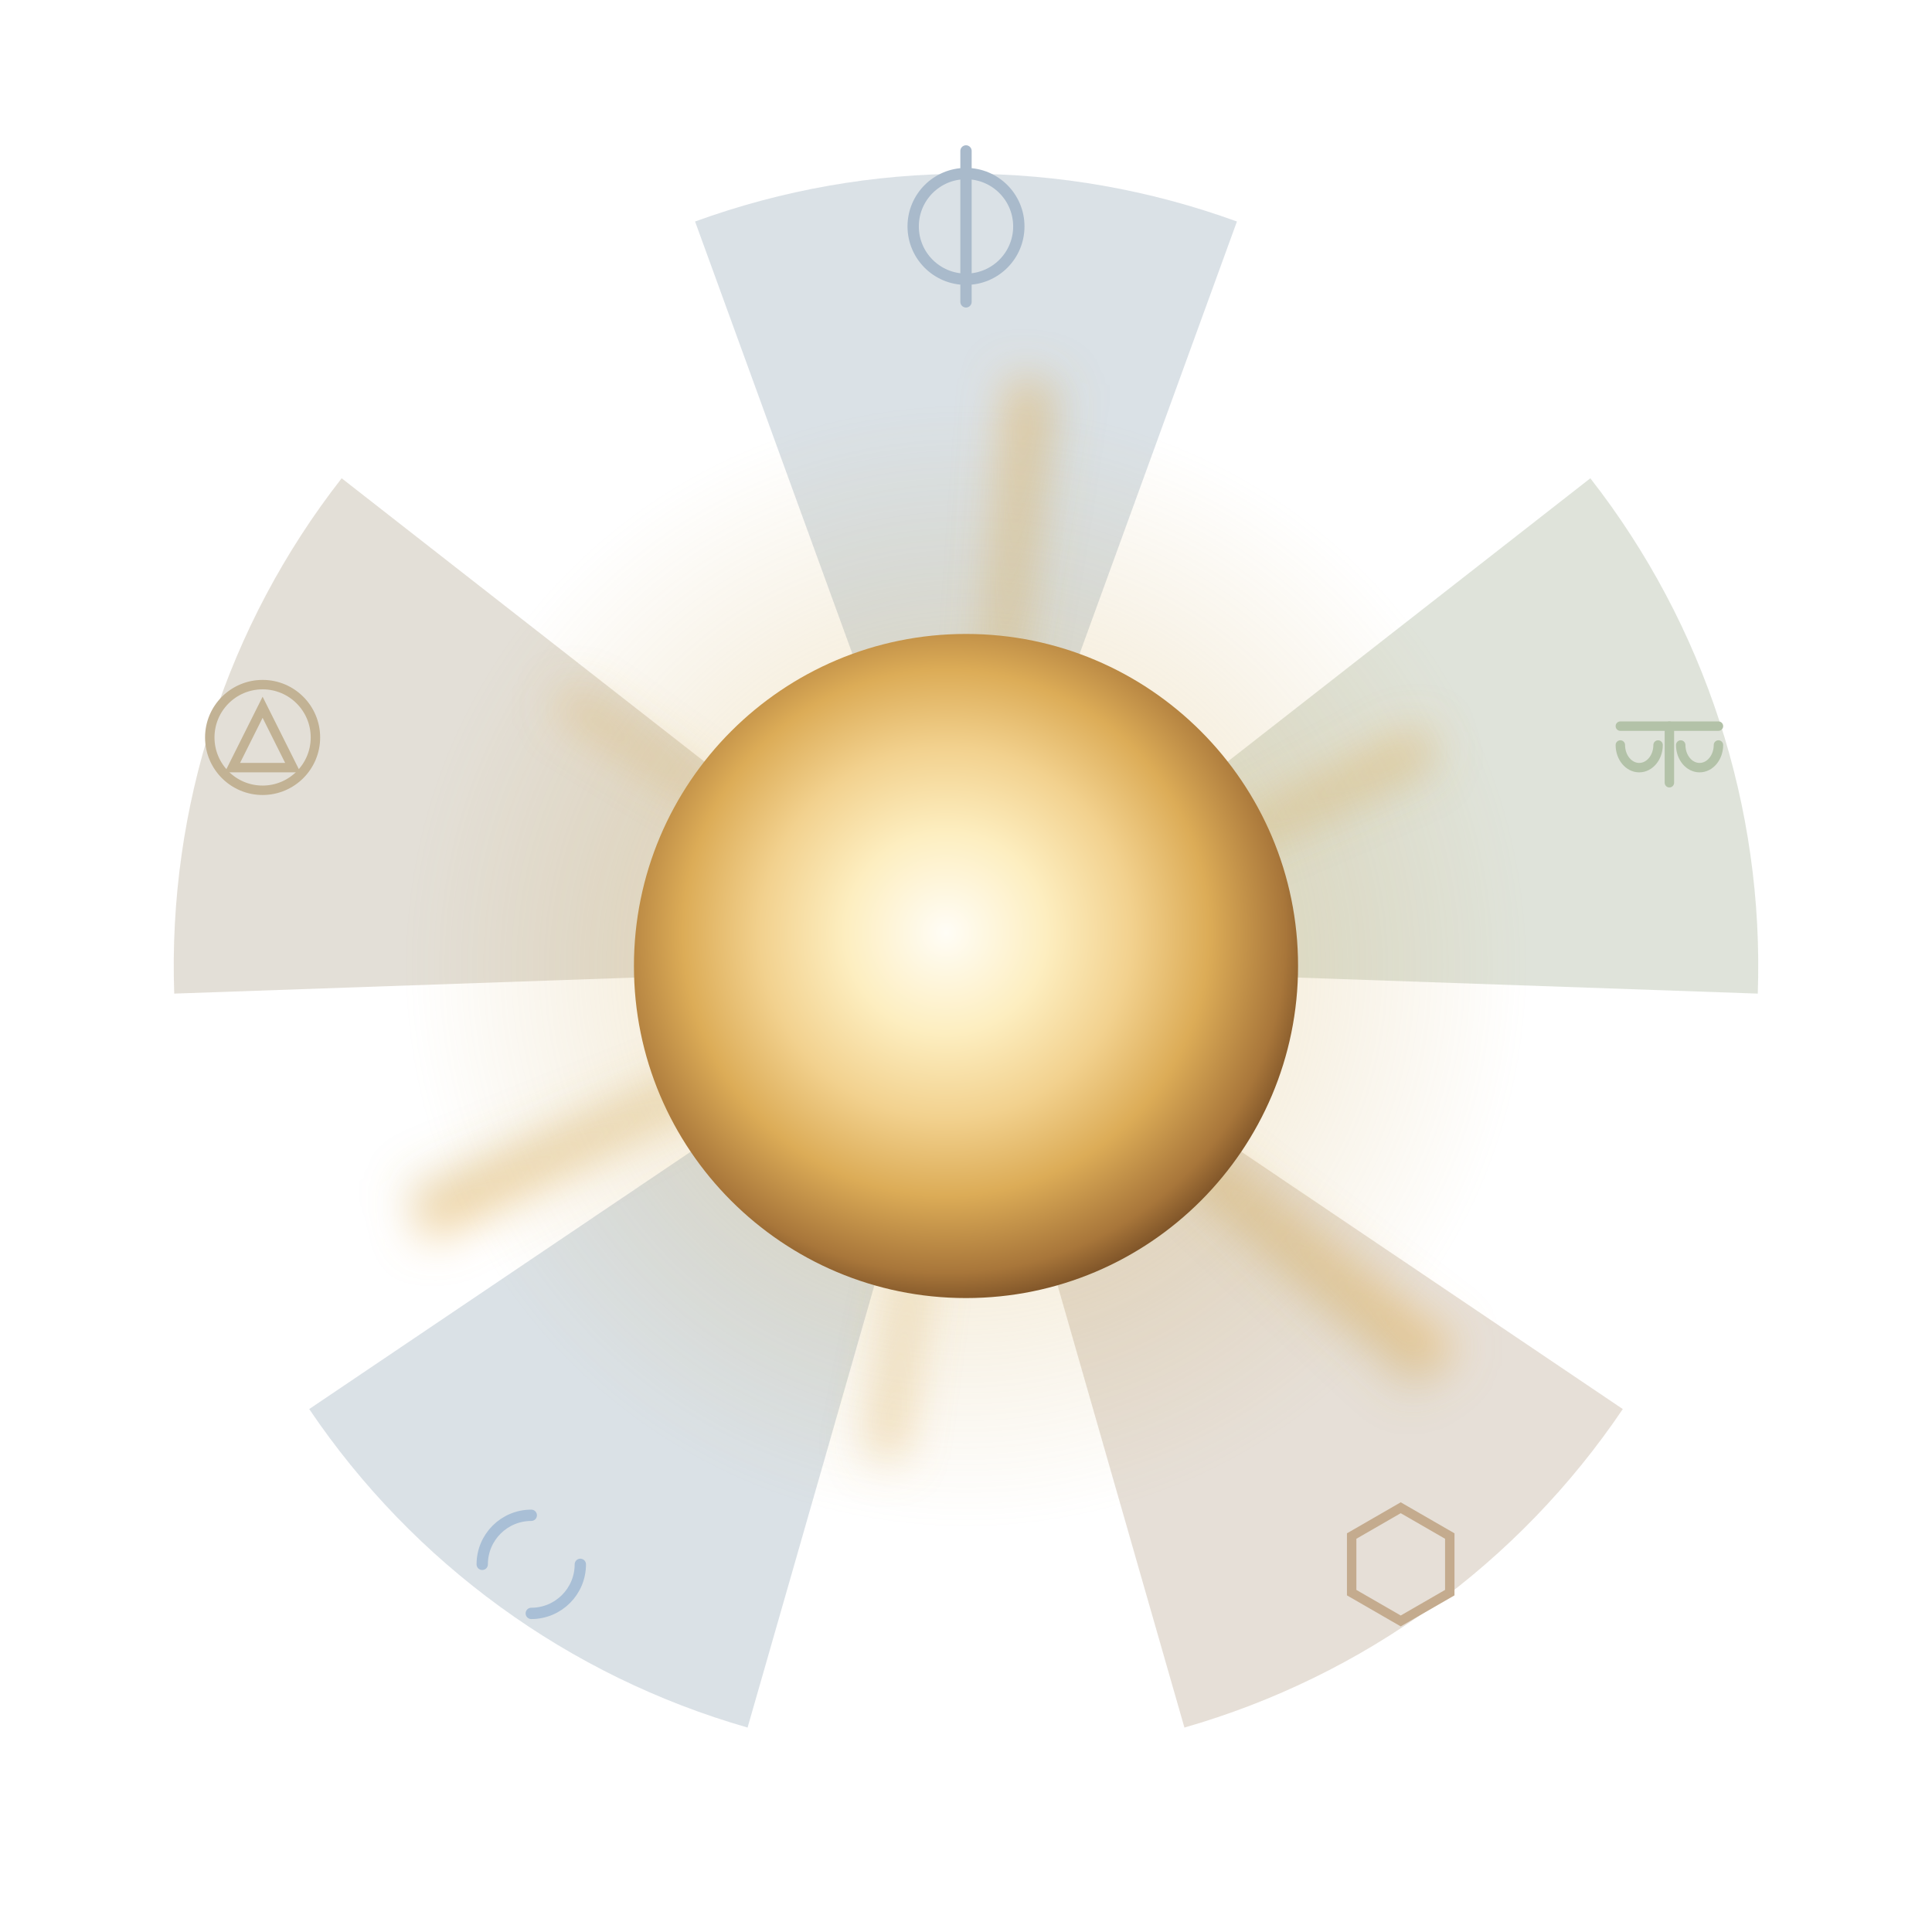
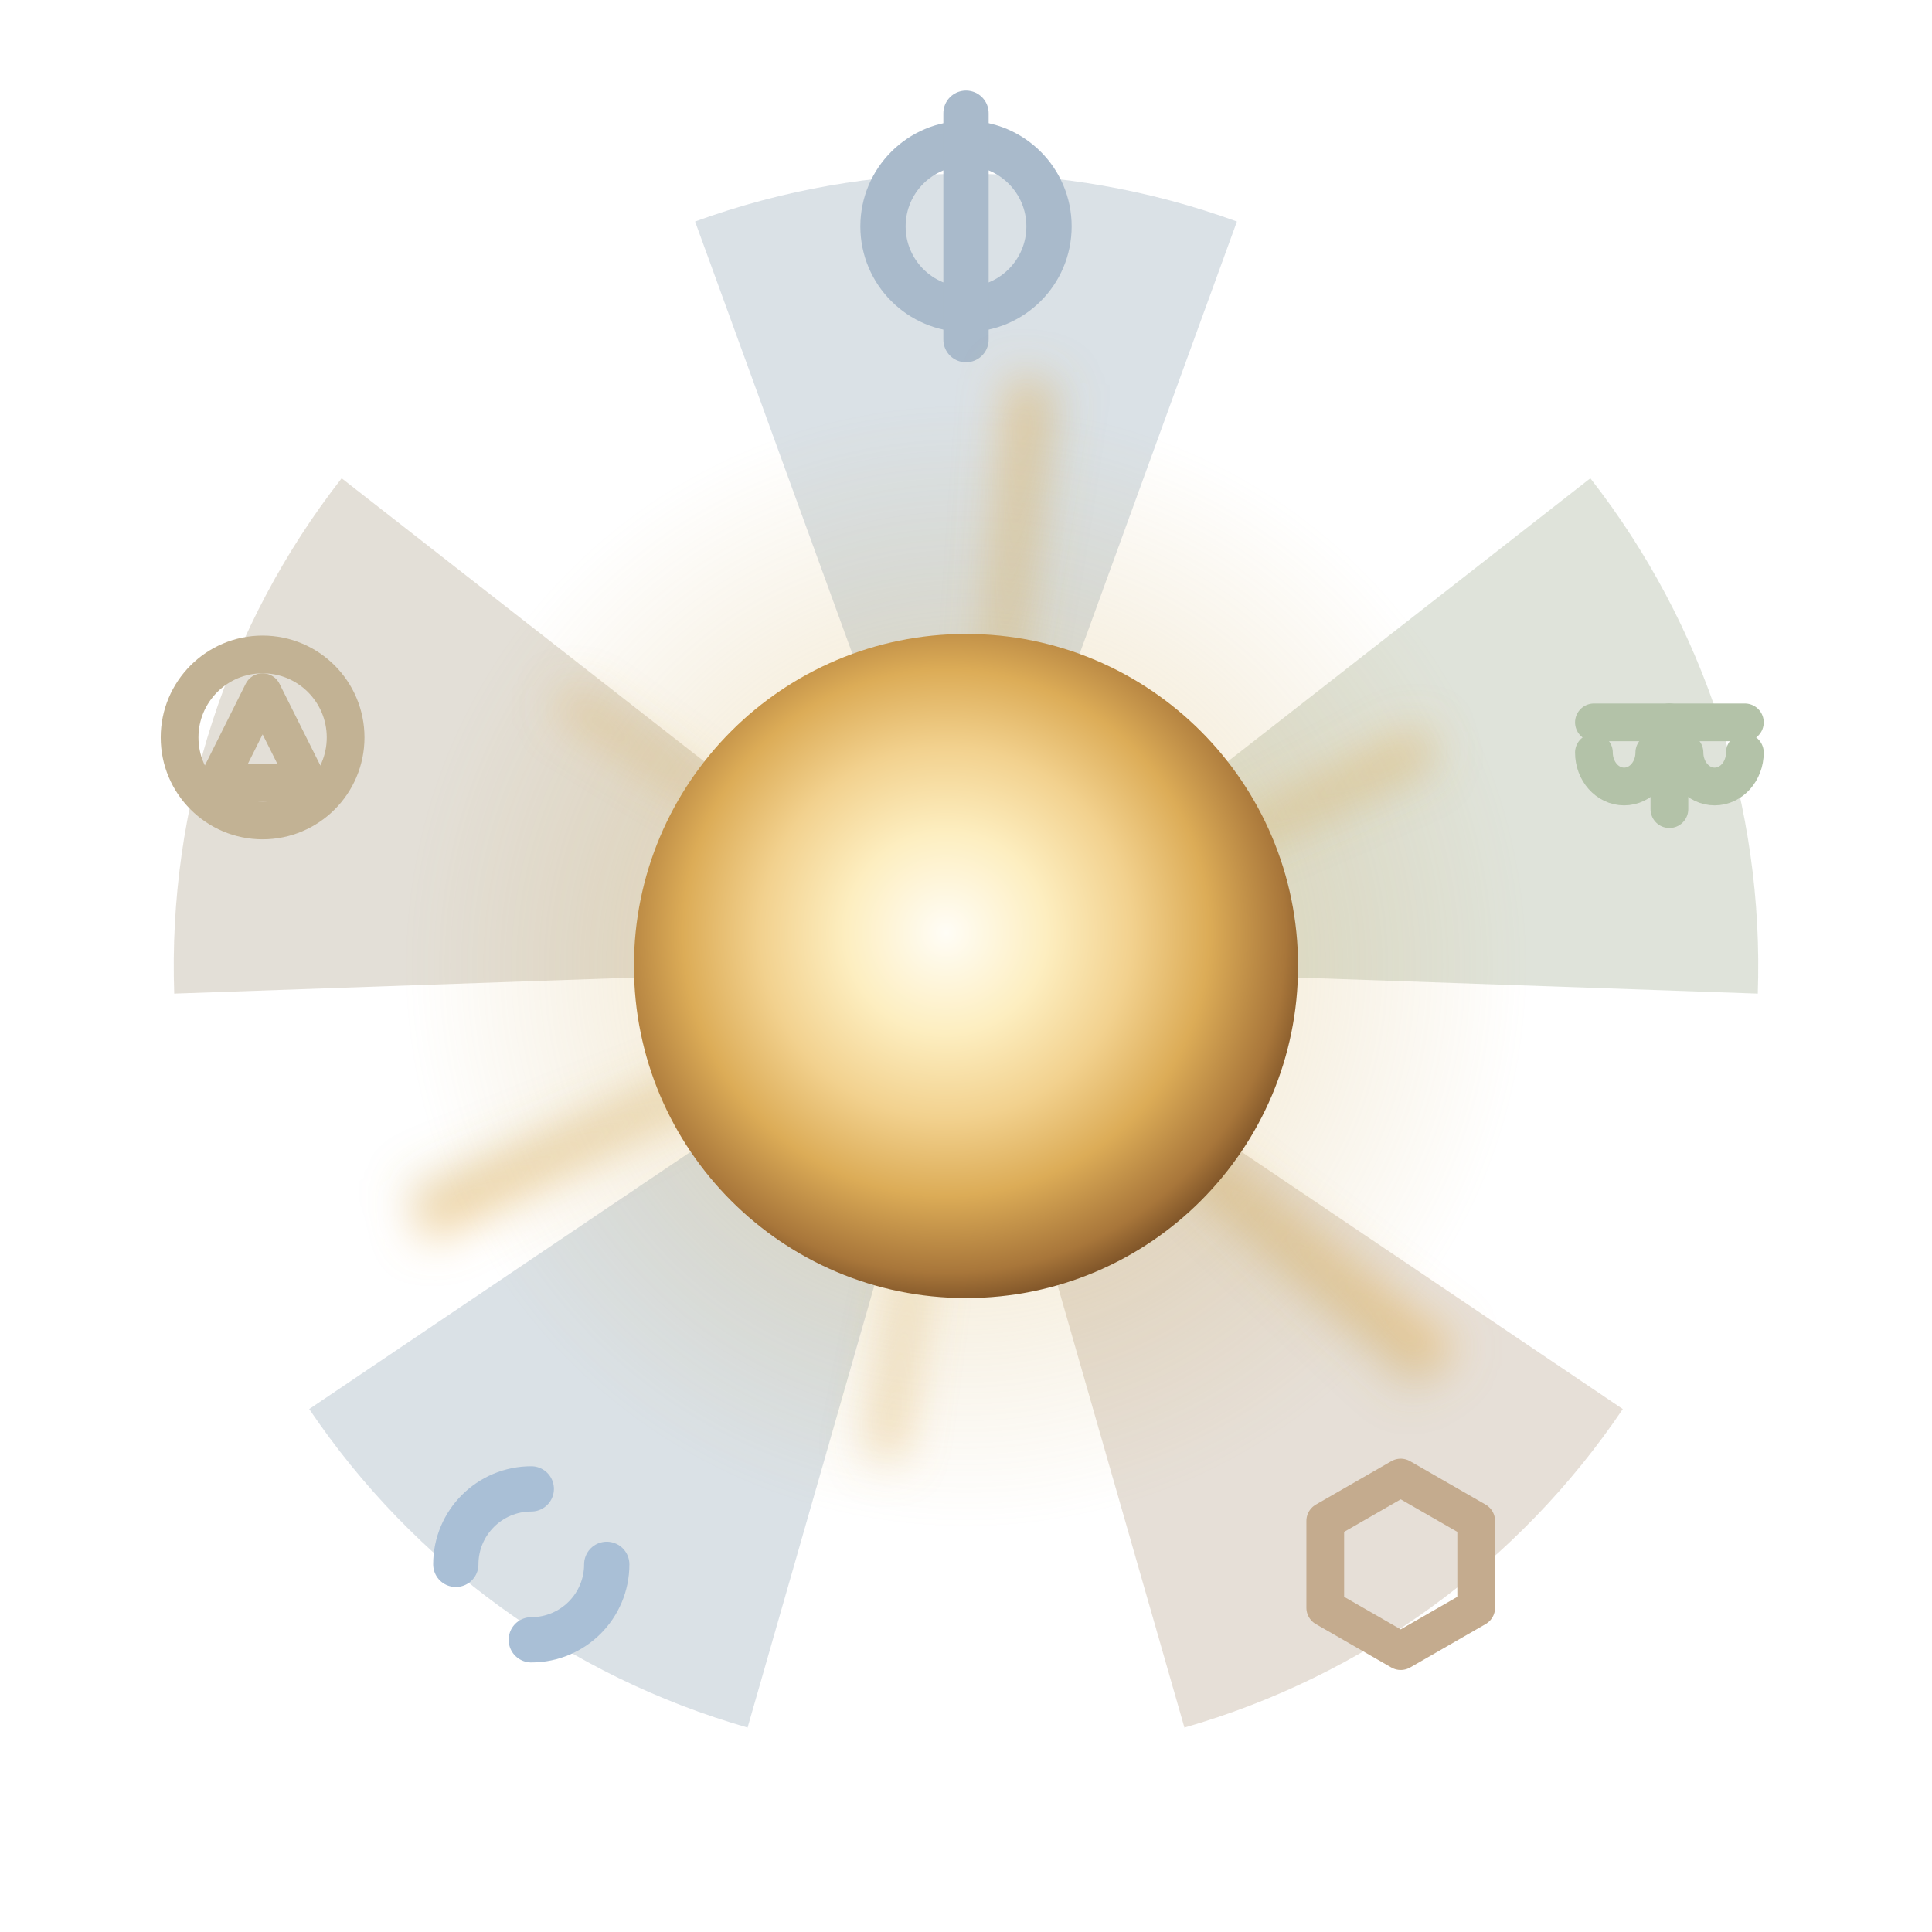
<svg xmlns="http://www.w3.org/2000/svg" viewBox="0 0 512 512" width="512" height="512">
  <defs>
    <radialGradient id="glow" cx="50%" cy="50%" r="50%">
      <stop offset="0%" stop-color="#fdf6e3" stop-opacity="0.55" />
      <stop offset="35%" stop-color="#e9c97f" stop-opacity="0.30" />
      <stop offset="70%" stop-color="#c9a24d" stop-opacity="0.12" />
      <stop offset="100%" stop-color="#c9a24d" stop-opacity="0" />
    </radialGradient>
    <radialGradient id="orb" cx="47%" cy="45%" r="58%">
      <stop offset="0%" stop-color="#fffdf6" />
      <stop offset="26%" stop-color="#fdeec0" />
      <stop offset="48%" stop-color="#f2d18e" />
      <stop offset="68%" stop-color="#dcac57" />
      <stop offset="88%" stop-color="#a8763a" />
      <stop offset="100%" stop-color="#6b4420" />
    </radialGradient>
    <linearGradient id="flare" x1="0%" y1="0%" x2="100%" y2="0%">
      <stop offset="0%" stop-color="#f9c97f" stop-opacity="0.95" />
      <stop offset="55%" stop-color="#c9a24d" stop-opacity="0.45" />
      <stop offset="100%" stop-color="#c9a24d" stop-opacity="0" />
    </linearGradient>
    <filter id="soften" x="-50%" y="-50%" width="200%" height="200%">
      <feGaussianBlur stdDeviation="6" />
    </filter>
  </defs>
  <g id="council-ring" stroke-width="0" opacity="0.9">
    <path class="seat seat-1" fill="#7a8fa6" fill-opacity="0.30" d="M 256 256 L 184.2 58.7 A 210 210 0 0 1 327.8 58.7 Z" />
    <path class="seat seat-2" fill="#8a9a7a" fill-opacity="0.30" d="M 256 256 L 184.2 58.7 A 210 210 0 0 1 327.8 58.7 Z" transform="rotate(72 256 256)" />
    <path class="seat seat-3" fill="#a68a6b" fill-opacity="0.30" d="M 256 256 L 184.2 58.7 A 210 210 0 0 1 327.8 58.7 Z" transform="rotate(144 256 256)" />
    <path class="seat seat-4" fill="#7a90a6" fill-opacity="0.30" d="M 256 256 L 184.2 58.7 A 210 210 0 0 1 327.8 58.7 Z" transform="rotate(216 256 256)" />
    <path class="seat seat-5" fill="#9a8a6b" fill-opacity="0.30" d="M 256 256 L 184.2 58.7 A 210 210 0 0 1 327.8 58.7 Z" transform="rotate(288 256 256)" />
  </g>
-   <g id="council-sigils" stroke-linecap="round">
+   <g id="council-sigils" stroke-linecap="round" stroke-linejoin="round">
    <g transform="translate(256 60)">
-       <circle r="14" fill="none" stroke="#a9bacb" stroke-width="3" />
-       <line x1="0" y1="-20" x2="0" y2="20" stroke="#a9bacb" stroke-width="3" />
+       <circle r="22" fill="none" stroke="#a9bacb" stroke-width="12" />
+       <line x1="0" y1="-30" x2="0" y2="30" stroke="#a9bacb" stroke-width="12" />
    </g>
-     <g transform="rotate(72 256 256) translate(256 60) rotate(-72)" fill="none" stroke="#b3c2a8" stroke-width="2.5">
-       <line x1="-13" y1="-3" x2="13" y2="-3" />
-       <line x1="0" y1="-3" x2="0" y2="12" />
-       <path d="M -13 -3 A 5 6 0 0 0 -3 -3" transform="translate(0 5)" />
-       <path d="M 3 -3 A 5 6 0 0 0 13 -3" transform="translate(0 5)" />
+     <g transform="rotate(72 256 256) translate(256 60) rotate(-72)" fill="none" stroke="#b3c2a8" stroke-width="10">
+       <line x1="-20" y1="-4" x2="20" y2="-4" />
+       <line x1="0" y1="-4" x2="0" y2="19" />
+       <path d="M -20 -4 A 8 9 0 0 0 -4 -4" transform="translate(0 8)" />
+       <path d="M 4 -4 A 8 9 0 0 0 20 -4" transform="translate(0 8)" />
    </g>
    <g transform="rotate(144 256 256) translate(256 60) rotate(-144)">
-       <path d="M 0 -15 L 13 -7.5 L 13 7.5 L 0 15 L -13 7.5 L -13 -7.5 Z" fill="none" stroke="#c4ab8e" stroke-width="2.5" />
+       <path d="M 0 -23 L 20 -11.5 L 20 11.5 L 0 23 L -20 11.5 L -20 -11.5 Z" fill="none" stroke="#c4ab8e" stroke-width="10" />
    </g>
    <g transform="rotate(216 256 256) translate(256 60) rotate(-216)">
-       <path d="M -13 0 A 13 13 0 0 1 0 -13" fill="none" stroke="#a9bfd6" stroke-width="3" />
-       <path d="M 13 0 A 13 13 0 0 1 0 13" fill="none" stroke="#a9bfd6" stroke-width="3" />
+       <path d="M -20 0 A 20 20 0 0 1 0 -20" fill="none" stroke="#a9bfd6" stroke-width="12" />
+       <path d="M 20 0 A 20 20 0 0 1 0 20" fill="none" stroke="#a9bfd6" stroke-width="12" />
    </g>
    <g transform="rotate(288 256 256) translate(256 60) rotate(-288)">
-       <circle r="14" fill="none" stroke="#c2b294" stroke-width="2.5" />
-       <path d="M 0 -8 L 8 8 L -8 8 Z" fill="none" stroke="#c2b294" stroke-width="2.5" />
+       <circle r="22" fill="none" stroke="#c2b294" stroke-width="10" />
+       <path d="M 0 -12 L 12 12 L -12 12 Z" fill="none" stroke="#c2b294" stroke-width="10" />
    </g>
  </g>
  <circle cx="256" cy="256" r="150" fill="url(#glow)" />
  <g filter="url(#soften)">
    <path d="M 256 256 L 246 100 L 262 100 Z" fill="url(#flare)" transform="rotate(8 256 256)" />
    <path d="M 256 256 L 248 120 L 260 120 Z" fill="url(#flare)" transform="rotate(66 256 256)" />
    <path d="M 256 256 L 244 92 L 264 92 Z" fill="url(#flare)" transform="rotate(132 256 256)" />
    <path d="M 256 256 L 249 124 L 259 124 Z" fill="url(#flare)" transform="rotate(191 256 256)" />
    <path d="M 256 256 L 245 96 L 263 96 Z" fill="url(#flare)" transform="rotate(247 256 256)" />
    <path d="M 256 256 L 250 128 L 258 128 Z" fill="url(#flare)" transform="rotate(305 256 256)" />
  </g>
  <circle cx="256" cy="256" r="88" fill="url(#orb)" />
</svg>
